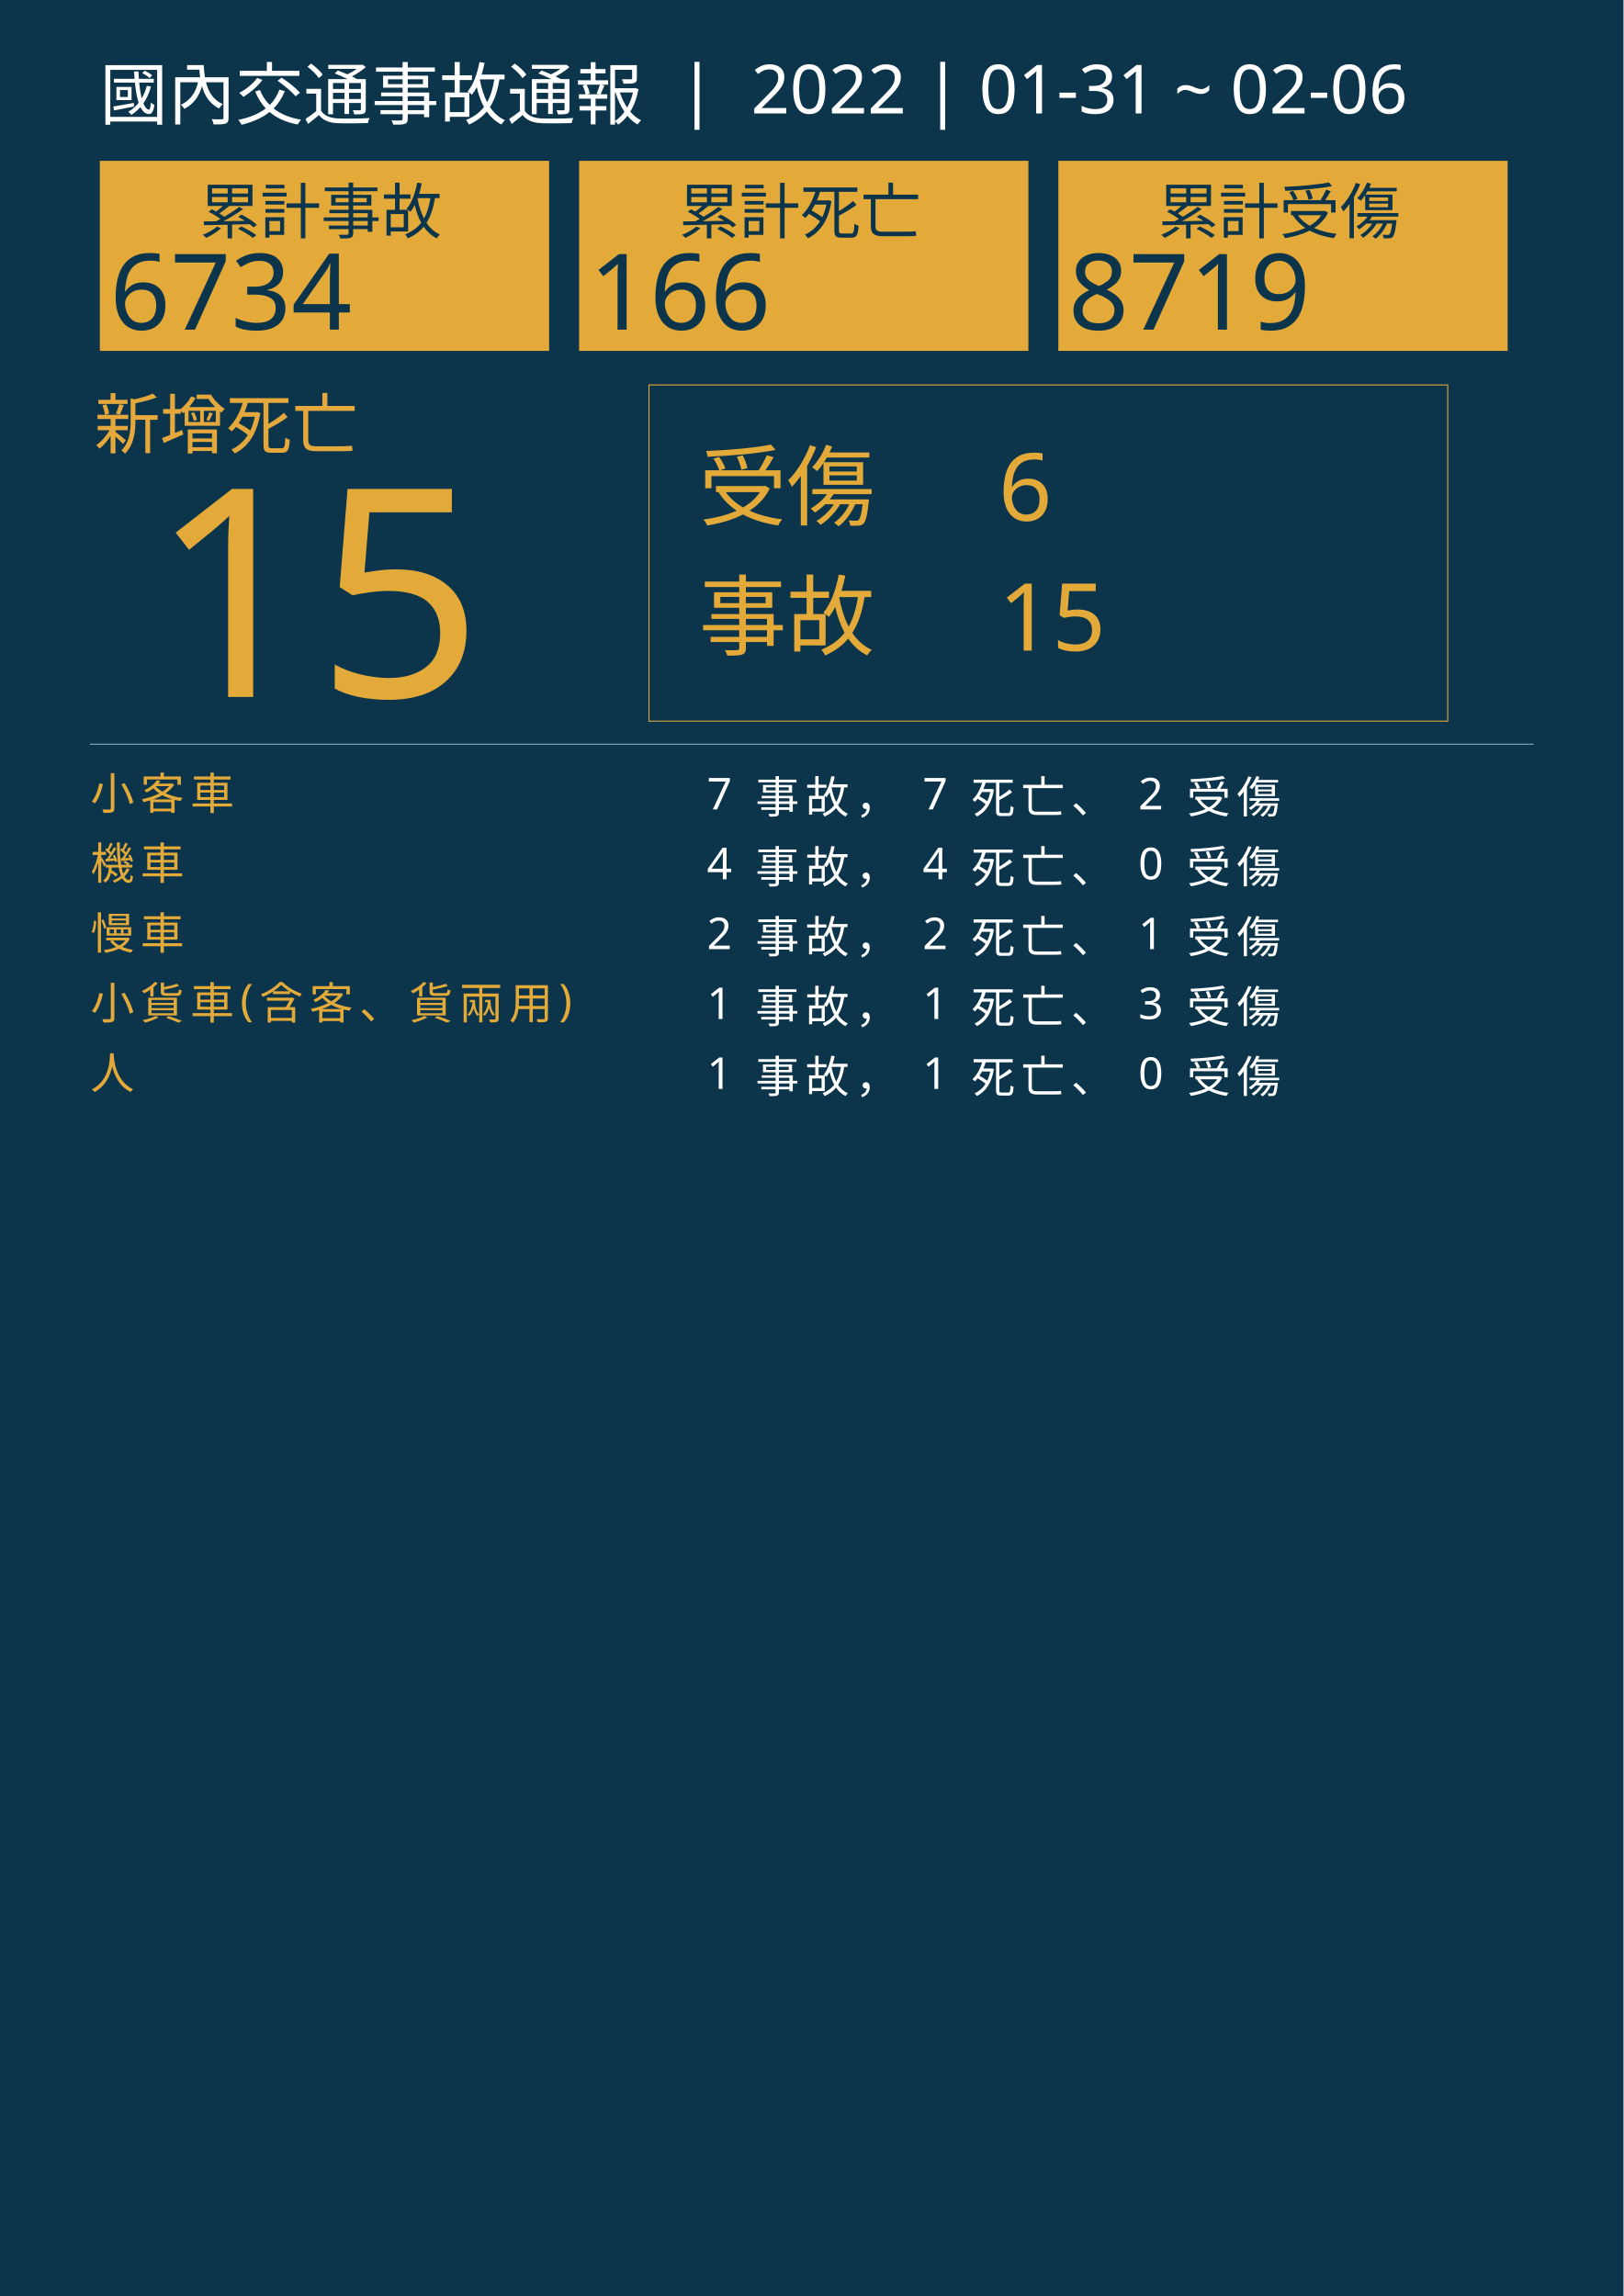
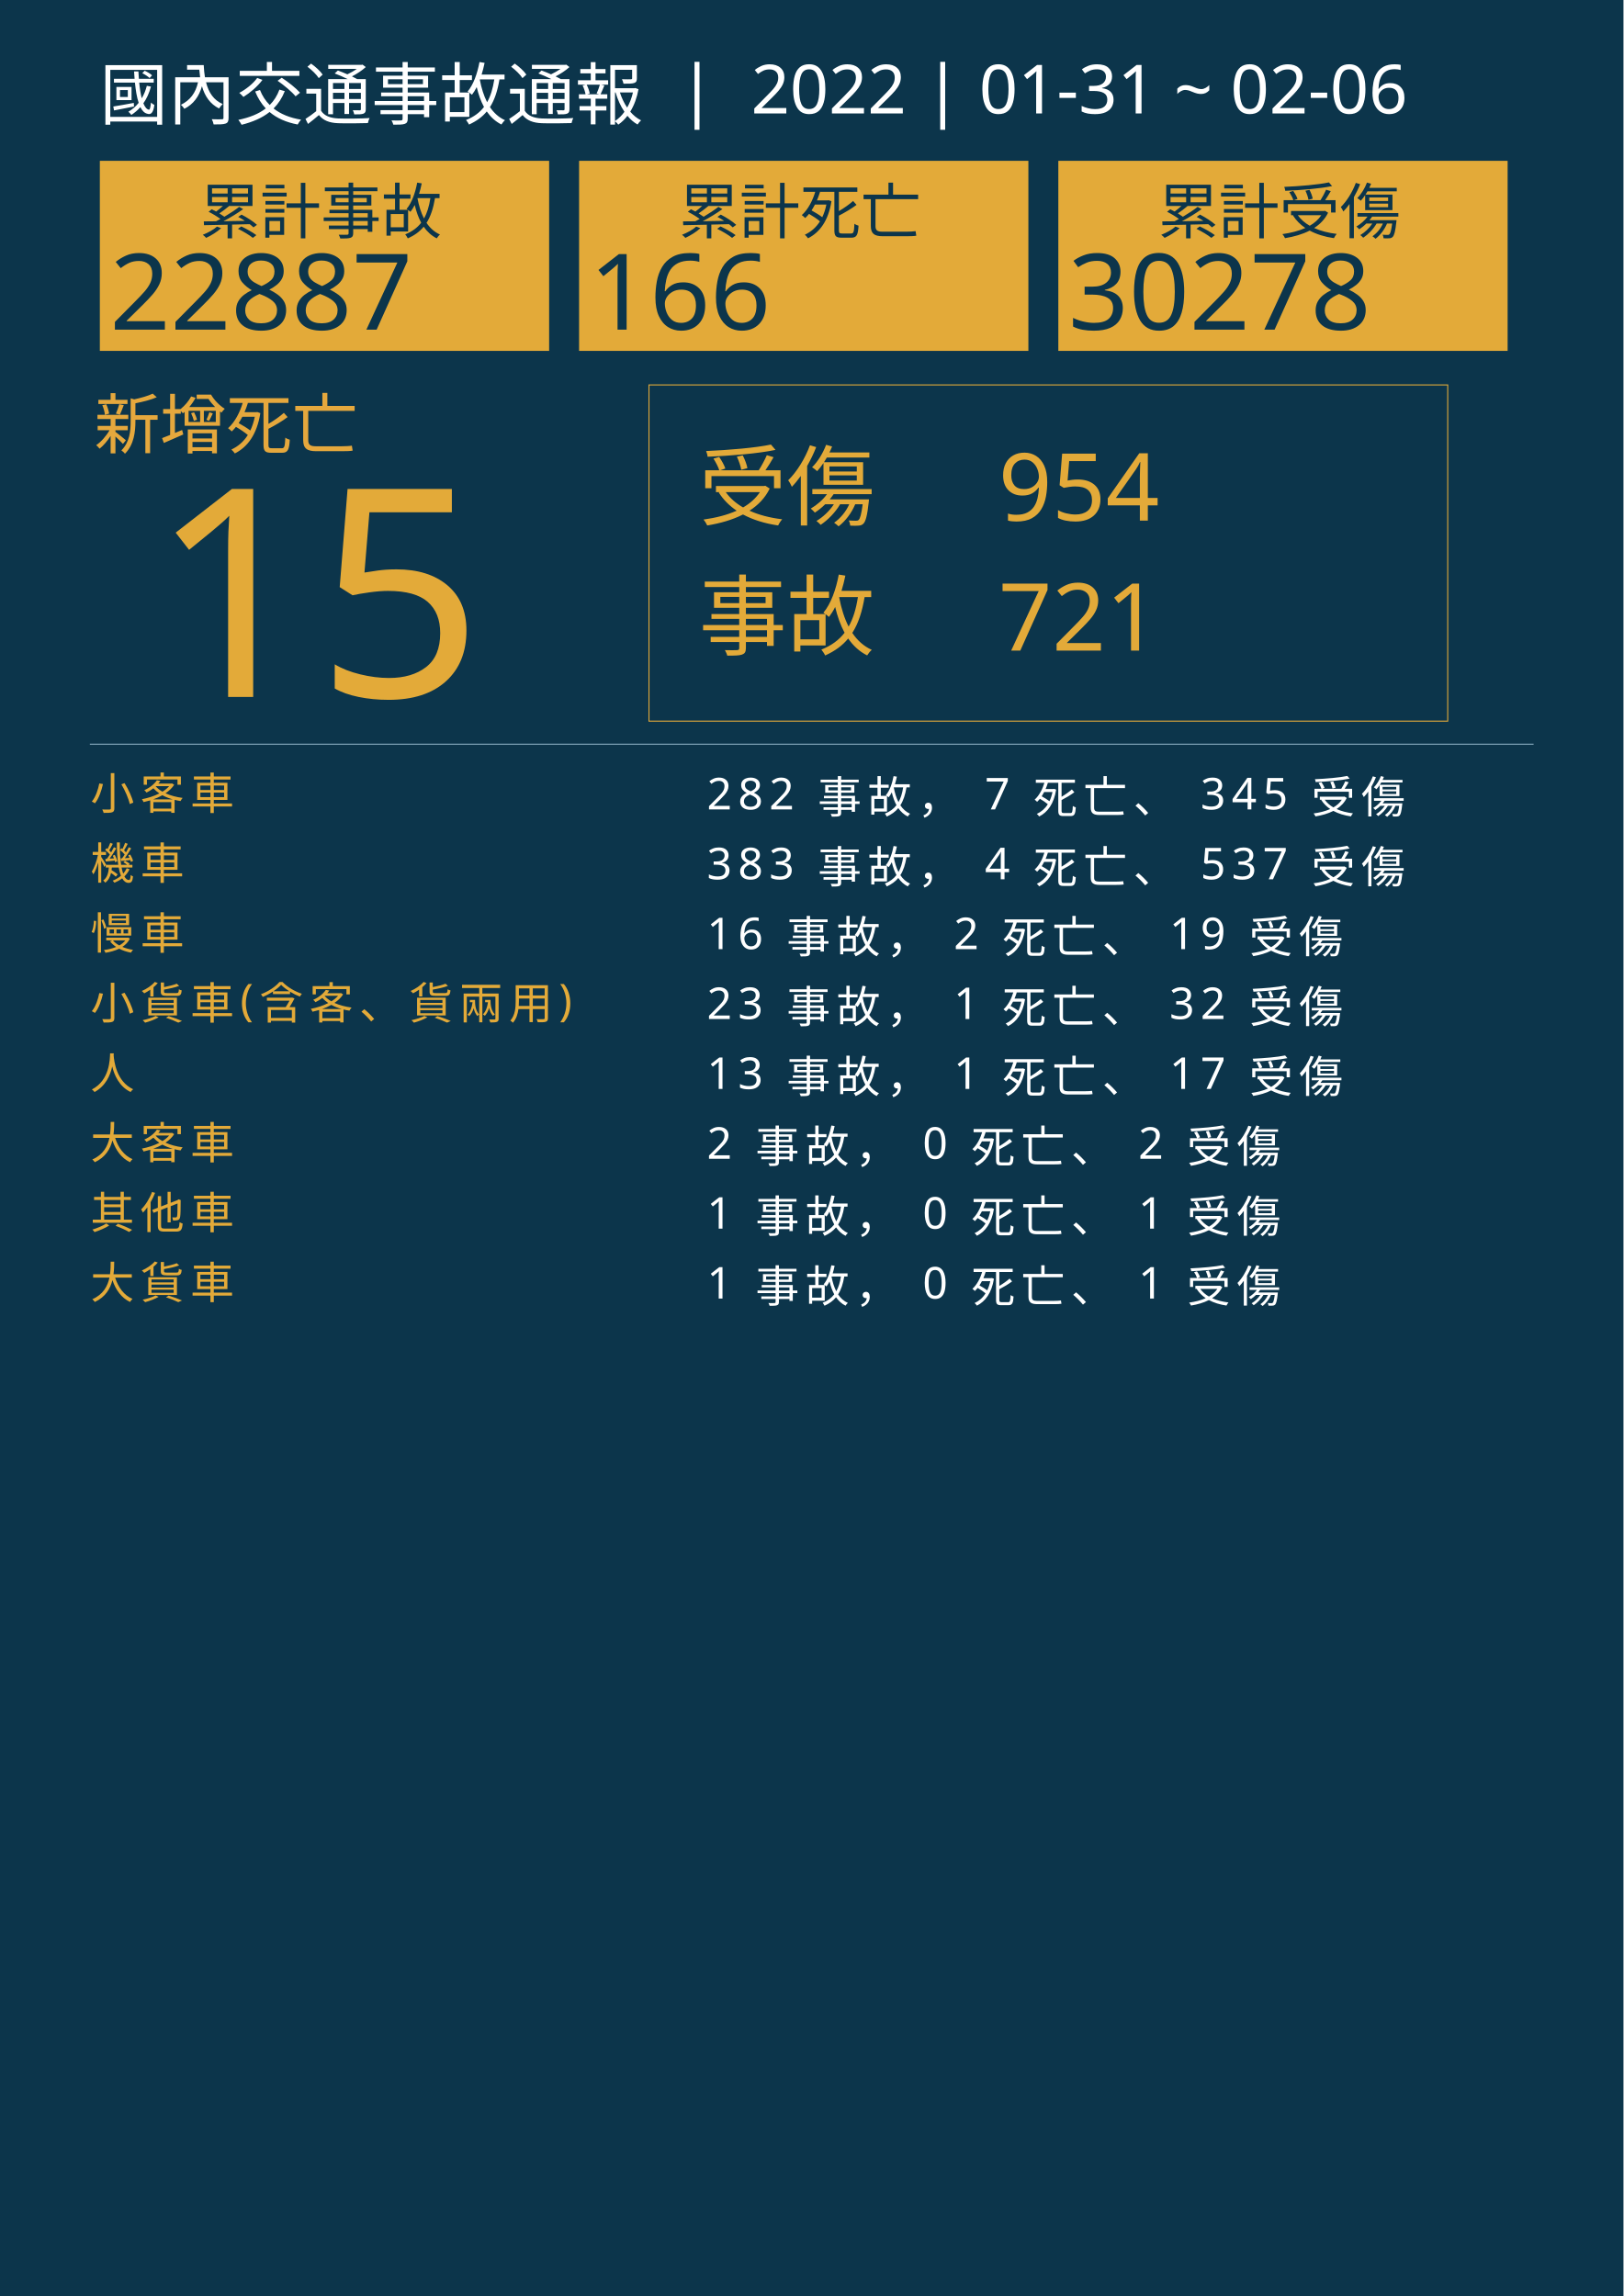
<svg xmlns="http://www.w3.org/2000/svg" version="1.1" id="圖層_1" x="0px" y="0px" viewBox="0 0 1626 2300" style="enable-background:new 0 0 1626 2300;" xml:space="preserve">
  <style type="text/css">
	.st0{fill:#0C354B;}
	.st1{fill:#E5A83D;}
	.st2{font-family:'NotoSansCJKtc-Bold-B5pc-H';}
	.st3{font-size:66px;}
	.st4{fill:#E3AA39;}
	.st5{font-family:'Arial-BoldMT';}
	.st6{font-size:291.776px;}
	.st7{fill:none;stroke:#E3AA39;stroke-miterlimit:10;}
	.st8{font-family:'NotoSansCJKtc-Light-B5pc-H';}
	.st9{font-size:88px;}
	.st10{font-family:'NotoSansCJKtc-Medium-B5pc-H';}
	.st11{font-size:94px;}
	.st12{fill:none;stroke:#8AAFC1;stroke-miterlimit:10;}
	.st13{font-size:60.649px;}
	.st14{font-size:106px;}
	.st15{fill:none;}
	.st16{font-size:44px;}
	.st17{letter-spacing:6;}
	.st18{fill:#FFFFFF;}
	.st19{letter-spacing:1;}
	.st20{font-size:68px;}
</style>
  <rect class="st0" width="1626" height="2300" />
  <text transform="matrix(1 0 0 1 94.5001 449.017)" class="st1 st2 st3">新增死亡</text>
  <g>
    <text transform="matrix(1 0 0 1 150 698.1412)" class="st4 st5 st6">15</text>
  </g>
  <g>
    <rect x="650" y="385.6" class="st7" width="800" height="336.8" />
    <g>
      <text transform="matrix(1 0 0 1 700 519.593)" class="st4 st8 st9">受傷</text>
-       <text transform="matrix(1 0 0 1 1000 521.5084)" class="st4 st10 st11">6</text>
-       <text transform="matrix(1 0 0 1 1000 651.7274)" class="st4 st10 st11">15</text>
+       <text transform="matrix(1 0 0 1 1000 521.5084)" class="st4 st10 st11">954</text>
+       <text transform="matrix(1 0 0 1 1000 651.7274)" class="st4 st10 st11">721</text>
      <text transform="matrix(1 0 0 1 700 649.4965)" class="st4 st8 st9">事故</text>
    </g>
  </g>
  <line class="st12" x1="90" y1="745.5" x2="1536" y2="745.5" />
  <g>
    <g>
      <rect x="100" y="161.1" class="st4" width="450" height="190.4" />
      <g>
        <text transform="matrix(1 0 0 1 200 233.9079)" class="st0 st10 st13">累計事故</text>
        <g>
-           <text transform="matrix(1 0 0 1 110 330.2121)" class="st0 st5 st14">6734</text>
+           <text transform="matrix(1 0 0 1 110 330.2121)" class="st0 st5 st14">22887</text>
        </g>
      </g>
    </g>
    <g>
      <rect x="580" y="161.1" class="st4" width="450" height="190.4" />
      <g>
        <text transform="matrix(1 0 0 1 680 233.908)" class="st0 st10 st13">累計死亡</text>
        <g>
          <text transform="matrix(1 0 0 1 590 330.2122)" class="st0 st5 st14">166</text>
        </g>
      </g>
    </g>
    <g>
      <rect x="1060" y="161.1" class="st4" width="450" height="190.4" />
      <g>
        <text transform="matrix(1 0 0 1 1160 233.908)" class="st0 st10 st13">累計受傷</text>
        <g>
-           <text transform="matrix(1 0 0 1 1070 330.2122)" class="st0 st5 st14">8719</text>
+           <text transform="matrix(1 0 0 1 1070 330.2122)" class="st0 st5 st14">30278</text>
        </g>
      </g>
    </g>
  </g>
  <rect x="90.6" y="772.1" class="st15" width="1141.8" height="314.8" />
  <text transform="matrix(1 0 0 1 90.5591 810.7965)">
    <tspan x="0" y="0" class="st4 st10 st16 st17">小客車</tspan>
-     <tspan x="600" y="0" class="st18 st10 st16 st17"> 7 事故， 7 死亡、 2 受傷</tspan>
+     <tspan x="600" y="0" class="st18 st10 st16 st17"> 282 事故， 7 死亡、 345 受傷</tspan>
    <tspan x="0" y="70" class="st4 st10 st16 st17">機車</tspan>
-     <tspan x="600" y="70" class="st18 st10 st16 st17"> 4 事故， 4 死亡、 0 受傷</tspan>
+     <tspan x="600" y="70" class="st18 st10 st16 st17"> 383 事故， 4 死亡、 537 受傷</tspan>
    <tspan x="0" y="140" class="st4 st10 st16 st17">慢車</tspan>
-     <tspan x="600" y="140" class="st18 st10 st16 st17"> 2 事故， 2 死亡、 1 受傷</tspan>
+     <tspan x="600" y="140" class="st18 st10 st16 st17"> 16 事故， 2 死亡、 19 受傷</tspan>
    <tspan x="0" y="210" class="st4 st10 st16 st17">小貨車(含客、貨兩用)</tspan>
-     <tspan x="600" y="210" class="st18 st10 st16 st17"> 1 事故， 1 死亡、 3 受傷</tspan>
+     <tspan x="600" y="210" class="st18 st10 st16 st17"> 23 事故， 1 死亡、 32 受傷</tspan>
    <tspan x="0" y="280" class="st4 st10 st16 st17">人</tspan>
-     <tspan x="600" y="280" class="st18 st10 st16 st17"> 1 事故， 1 死亡、 0 受傷</tspan>
+     <tspan x="600" y="280" class="st18 st10 st16 st17"> 13 事故， 1 死亡、 17 受傷</tspan>
+     <tspan x="0" y="350" class="st4 st10 st16 st17">大客車</tspan>
+     <tspan x="600" y="350" class="st18 st10 st16 st17"> 2 事故， 0 死亡、 2 受傷</tspan>
+     <tspan x="0" y="420" class="st4 st10 st16 st17">其他車</tspan>
+     <tspan x="600" y="420" class="st18 st10 st16 st17"> 1 事故， 0 死亡、 1 受傷</tspan>
+     <tspan x="0" y="490" class="st4 st10 st16 st17">大貨車</tspan>
+     <tspan x="600" y="490" class="st18 st10 st16 st17"> 1 事故， 0 死亡、 1 受傷</tspan>
  </text>
  <text transform="matrix(1 0 0 1 100 119.2712)" class="st18 st8 st20">國內交通事故通報  |  2022 | 01-31 ~ 02-06</text>
</svg>
